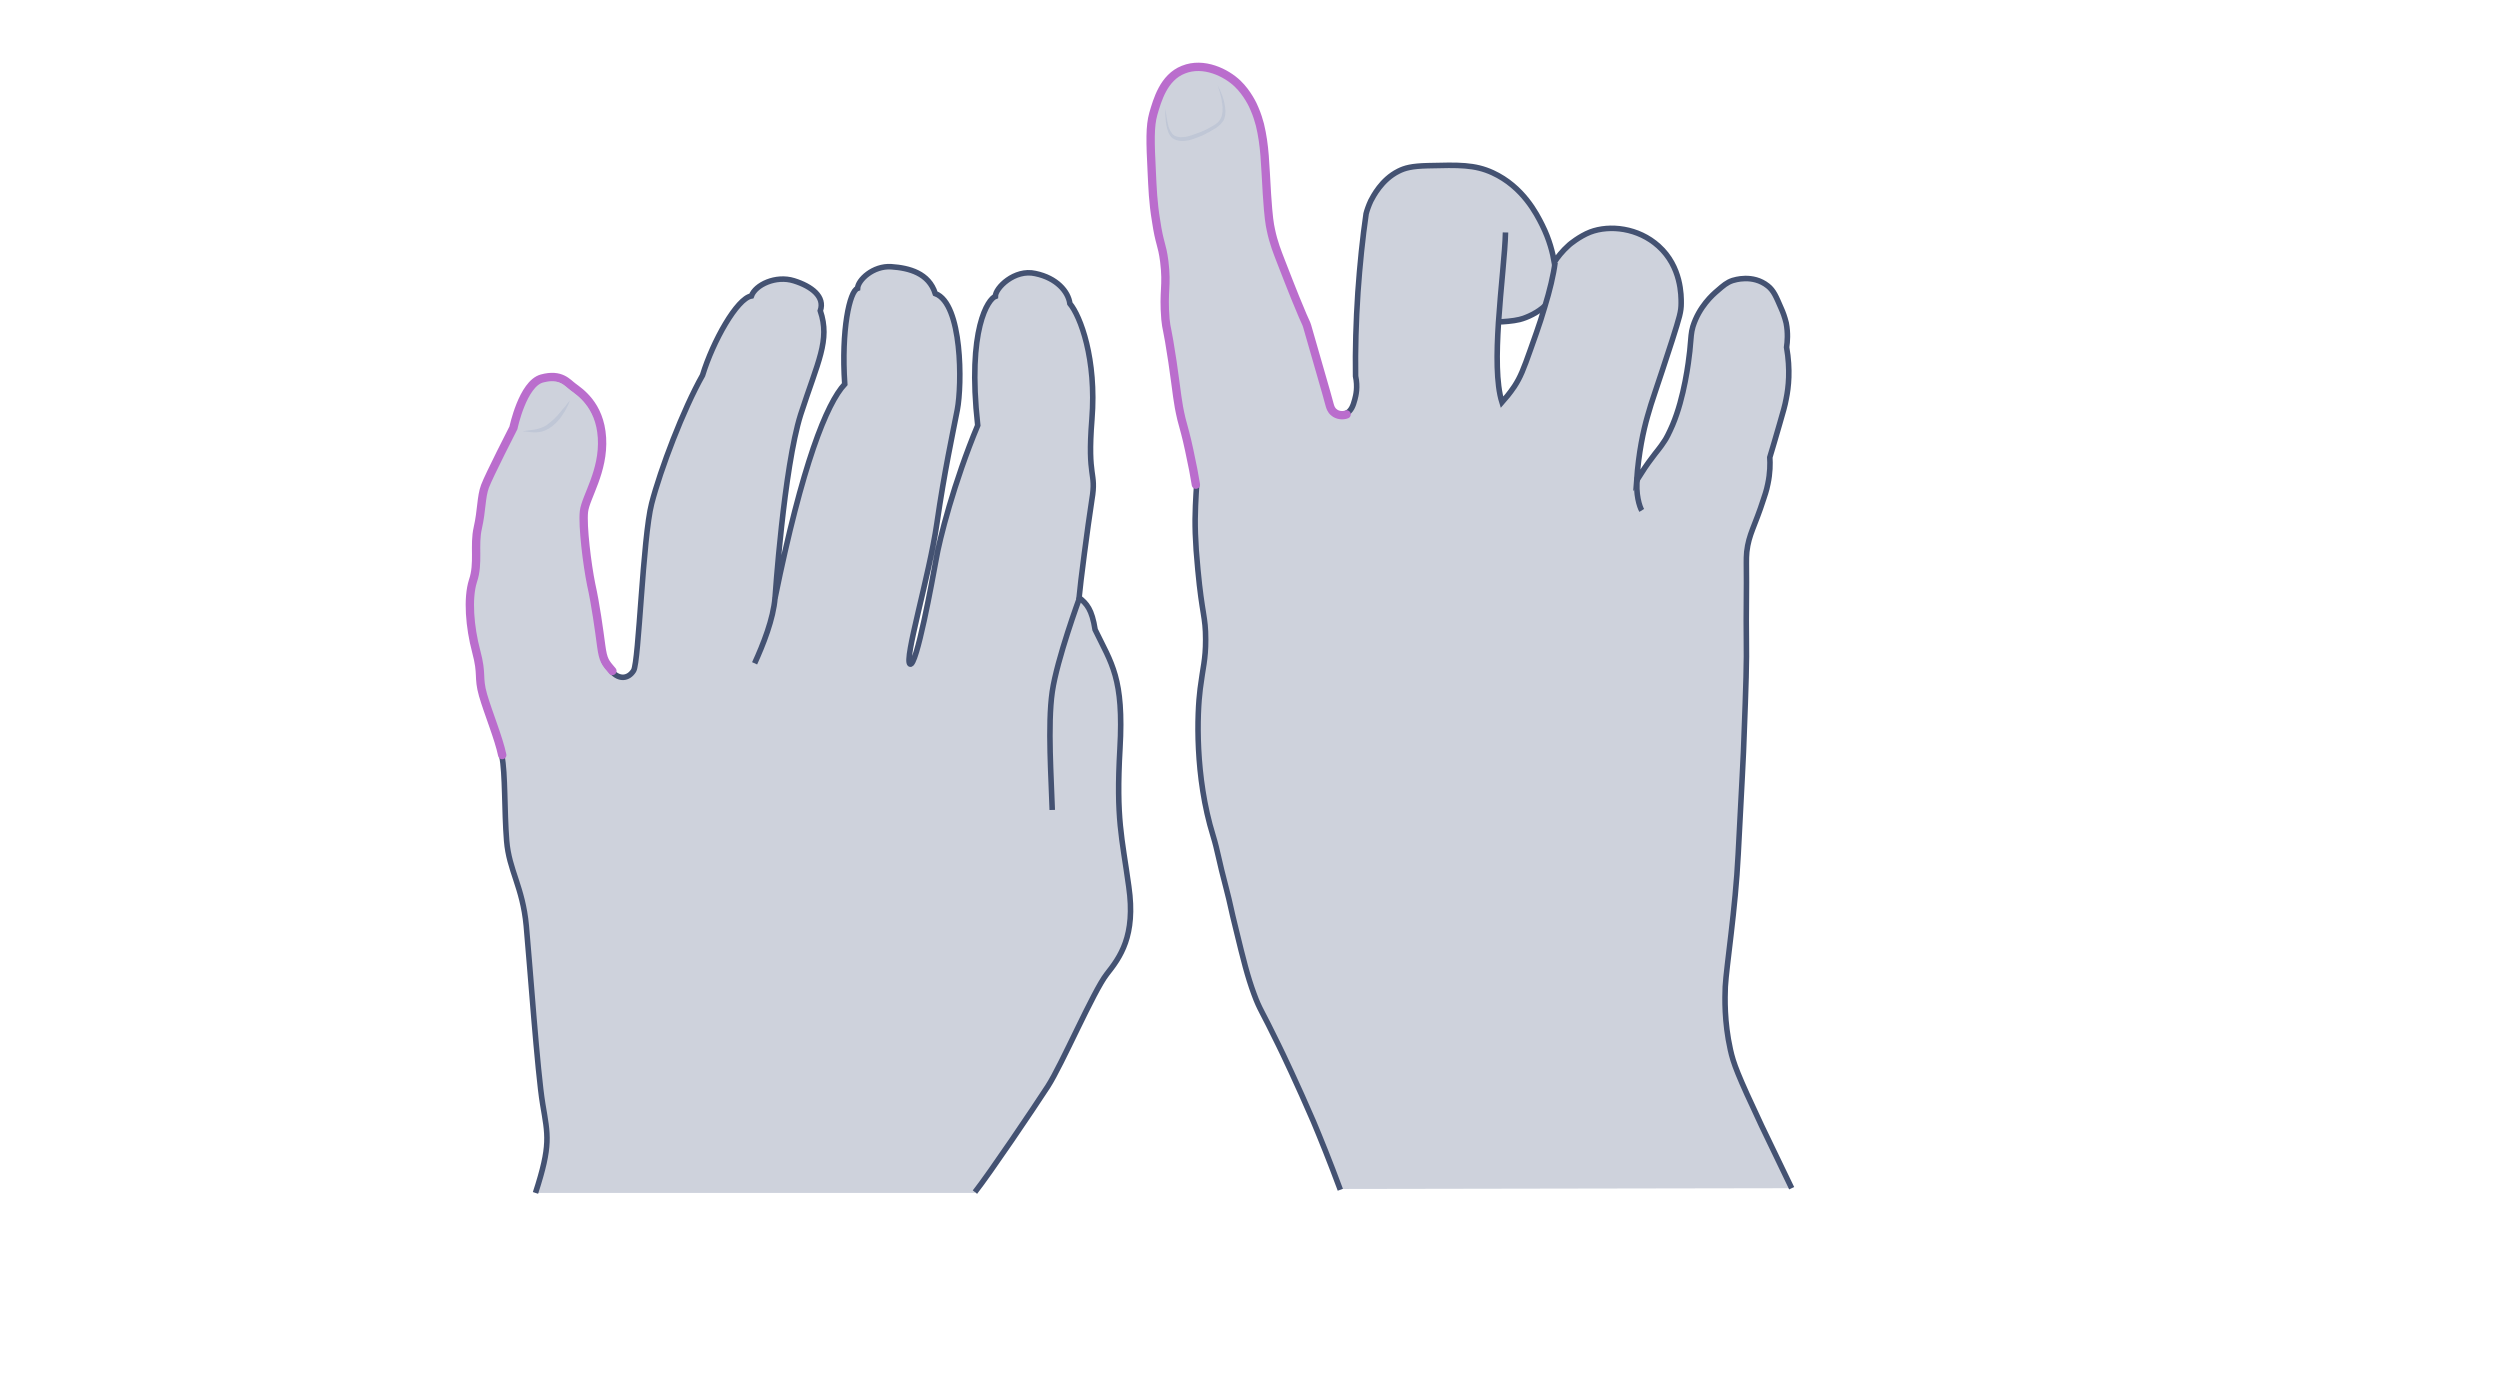
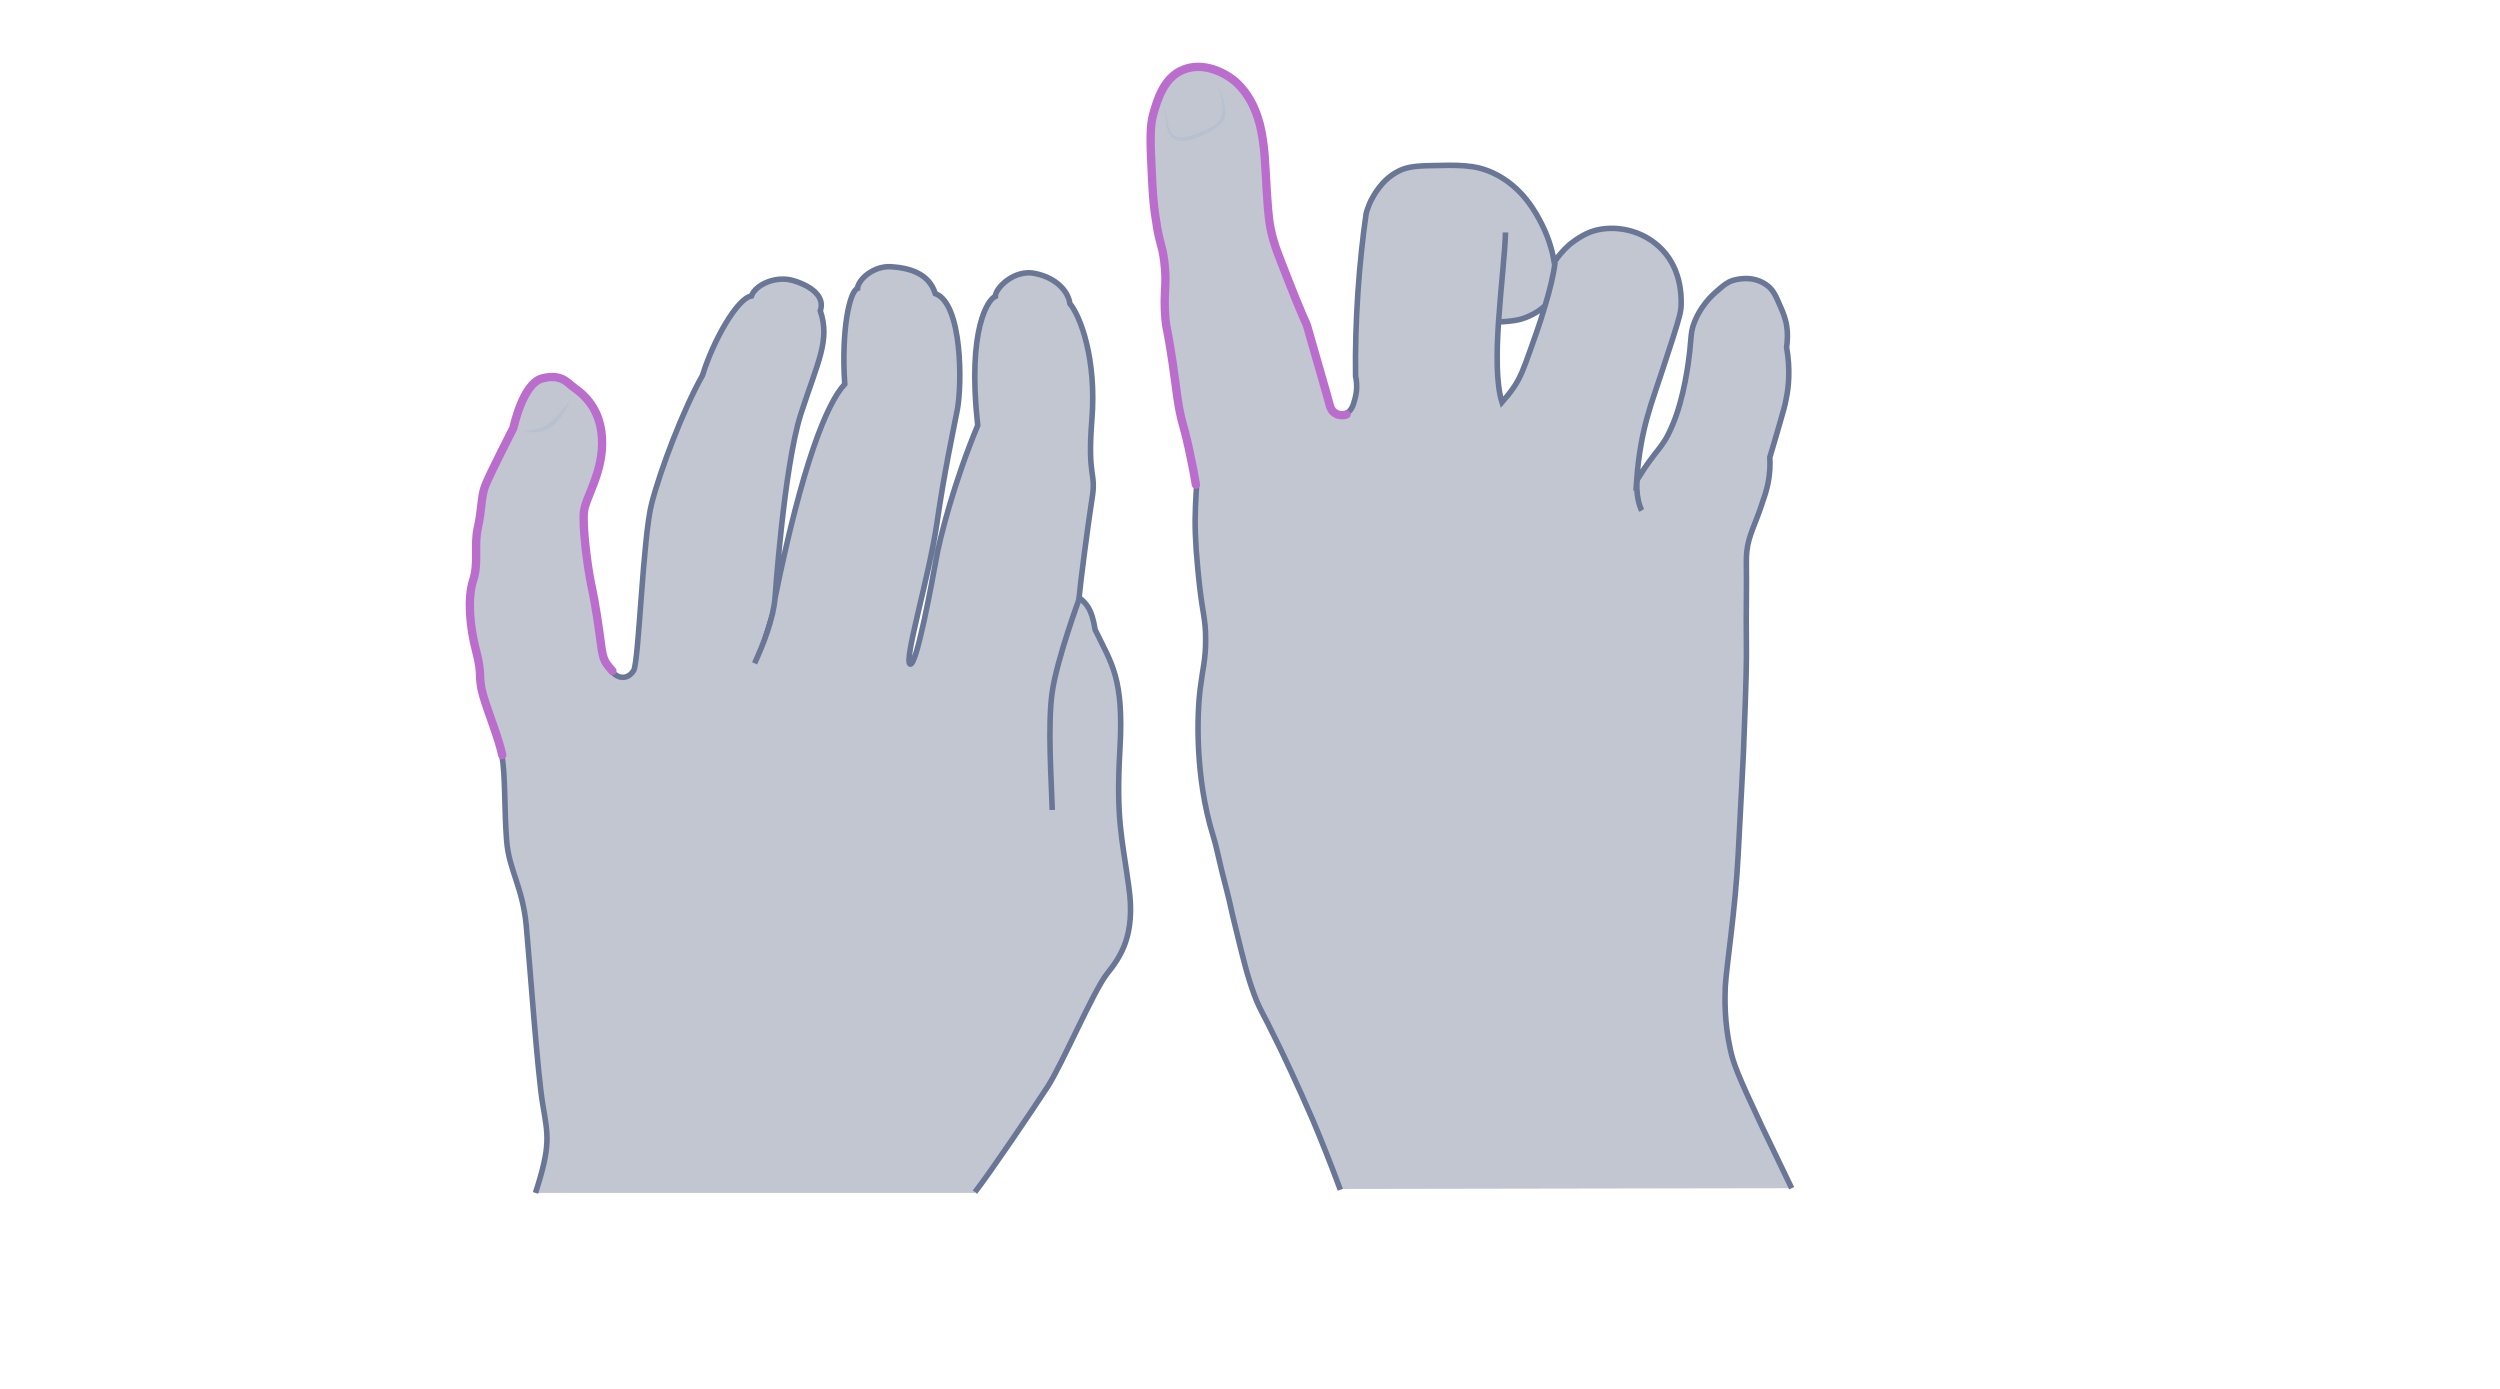
<svg xmlns="http://www.w3.org/2000/svg" width="900" height="500" viewBox="0 0 900 500" fill="none">
-   <path opacity="0.33" d="M350.977 429.161C356.313 422.383 372.176 398.876 377.224 391.088C382.271 383.301 393.664 356.765 398.423 350.708C403.182 344.651 408.951 337.008 406.355 319.125C403.904 301.243 401.74 295.042 403.183 269.516C404.625 243.99 400.154 238.942 394.241 226.684C393.087 219.329 391.213 217.31 388.473 215.147C388.905 210.099 391.501 190.053 393.087 179.814C394.818 169.575 391.357 172.748 393.087 150.971C394.818 129.195 388.905 113.764 385.156 109.293C384.579 104.967 380.397 100.063 372.753 98.477C365.254 96.746 358.332 103.669 358.332 106.697C355.88 107.563 348.093 118.234 351.986 153.134C343.478 173.469 338.142 194.38 336.988 201.446C335.69 208.513 329.921 240.384 327.614 239.086C325.307 237.788 334.536 207.359 337.276 188.467C340.016 169.575 342.901 156.451 344.631 147.51C346.362 138.569 346.506 109.293 336.7 105.688C334.392 98.333 327.326 96.458 320.836 96.025C314.346 95.593 308.866 100.784 308.722 103.813C305.838 104.823 302.809 118.811 304.107 138.28C297.617 145.203 288.82 167.123 279.014 215.291C279.014 215.291 282.186 168.421 288.243 149.241C294.445 130.06 298.915 122.561 295.31 111.889C297.041 106.842 292.281 103.092 285.792 101.073C279.302 99.054 271.947 102.515 270.505 106.553C265.313 107.418 256.66 122.849 252.911 135.108C245.989 147.366 237.768 168.998 234.596 181.256C231.423 193.514 229.981 238.365 228.106 241.394C226.231 244.422 222.914 244.711 220.318 241.826C217.723 238.942 217.001 238.077 216.28 232.741C215.559 227.261 214.261 217.743 212.675 210.676C211.233 203.609 209.502 189.621 210.079 184.429C210.656 179.237 217.29 170.007 216.569 157.893C215.848 145.779 208.204 141.165 206.185 139.578C204.166 138.136 201.859 134.675 194.937 136.55C188.014 138.425 184.697 154.288 184.697 154.288C184.697 154.288 175.9 171.45 174.458 175.343C173.016 179.237 173.304 183.996 171.862 190.342C170.42 196.687 172.295 203.033 170.132 209.378C168.113 215.724 168.978 226.107 171.285 234.76C173.593 243.413 171.862 243.845 173.737 250.479C175.612 256.969 179.361 265.91 180.659 272.111C181.957 278.313 181.525 292.013 182.39 302.685C183.255 313.357 188.159 319.27 189.456 333.258C190.754 347.247 193.494 386.185 195.369 397.434C197.244 408.683 198.398 412.144 192.773 429.45H350.977V429.161Z" fill="#697695" />
-   <path d="M350.977 429.161C356.313 422.383 372.176 398.876 377.224 391.088C382.271 383.301 393.664 356.765 398.423 350.708C403.182 344.651 408.951 337.008 406.355 319.125C403.904 301.243 401.74 295.042 403.183 269.516C404.625 243.99 400.154 238.942 394.241 226.684C393.087 219.329 391.213 217.31 388.473 215.147C388.905 210.099 391.501 190.053 393.087 179.814C394.818 169.575 391.357 172.748 393.087 150.971C394.818 129.195 388.905 113.764 385.156 109.293C384.579 104.967 380.397 100.063 372.753 98.477C365.254 96.746 358.332 103.669 358.332 106.697C355.88 107.563 348.093 118.234 351.986 153.134C343.478 173.469 338.142 194.38 336.988 201.446C335.69 208.513 329.921 240.384 327.614 239.086C325.307 237.788 334.536 207.359 337.276 188.467C340.016 169.575 342.901 156.451 344.631 147.51C346.362 138.569 346.506 109.293 336.7 105.688C334.392 98.333 327.326 96.458 320.836 96.025C314.346 95.593 308.866 100.784 308.722 103.813C305.838 104.823 302.809 118.811 304.107 138.28C297.617 145.203 288.82 167.123 279.014 215.291C279.014 215.291 282.186 168.421 288.243 149.241C294.445 130.06 298.915 122.561 295.31 111.889C297.041 106.842 292.281 103.092 285.792 101.073C279.302 99.054 271.947 102.515 270.505 106.553C265.313 107.418 256.66 122.849 252.911 135.108C245.989 147.366 237.768 168.998 234.596 181.256C231.423 193.514 229.981 238.365 228.106 241.394C226.231 244.422 222.914 244.711 220.318 241.826C217.723 238.942 217.001 238.077 216.28 232.741C215.559 227.261 214.261 217.743 212.675 210.676C211.233 203.609 209.502 189.621 210.079 184.429C210.656 179.237 217.29 170.007 216.569 157.893C215.848 145.779 208.204 141.165 206.185 139.578C204.166 138.136 201.859 134.675 194.937 136.55C188.014 138.425 184.697 154.288 184.697 154.288C184.697 154.288 175.9 171.45 174.458 175.343C173.016 179.237 173.304 183.996 171.862 190.342C170.42 196.687 172.295 203.033 170.132 209.378C168.113 215.724 168.978 226.107 171.285 234.76C173.593 243.413 171.862 243.845 173.737 250.479C175.612 256.969 179.361 265.91 180.659 272.111C181.957 278.313 181.525 292.013 182.39 302.685C183.255 313.357 188.159 319.27 189.456 333.258C190.754 347.247 193.494 386.185 195.369 397.434C197.244 408.683 198.398 412.144 192.773 429.45" stroke="#445272" stroke-width="2" stroke-miterlimit="10" />
-   <path d="M220.462 241.539C217.866 238.511 217.145 237.789 216.424 232.454C215.703 226.973 214.405 217.455 212.819 210.389C211.376 203.322 209.646 189.333 210.223 184.142C210.8 178.95 217.433 169.72 216.712 157.606C215.991 145.492 208.348 140.877 206.329 139.291C204.31 137.849 202.002 134.388 195.08 136.262C188.158 138.137 184.841 154.001 184.841 154.001C184.841 154.001 176.044 171.162 174.602 175.056C173.16 178.95 173.448 183.709 172.006 190.054C170.564 196.4 172.438 202.745 170.275 209.091C168.256 215.436 169.122 225.82 171.429 234.473C173.736 243.125 172.006 243.558 173.881 250.192C175.755 256.682 179.505 265.623 180.803 271.824" stroke="#BA6DCD" stroke-width="3" stroke-miterlimit="10" stroke-linecap="round" />
+   <path opacity="0.33" d="M350.977 429.161C356.313 422.383 372.176 398.876 377.224 391.088C382.271 383.301 393.664 356.765 398.423 350.708C403.182 344.651 408.951 337.008 406.355 319.125C403.904 301.243 401.74 295.042 403.183 269.516C404.625 243.99 400.154 238.942 394.241 226.684C393.087 219.329 391.213 217.31 388.473 215.147C388.905 210.099 391.501 190.053 393.087 179.814C394.818 169.575 391.357 172.748 393.087 150.971C394.818 129.195 388.905 113.764 385.156 109.293C384.579 104.967 380.397 100.063 372.753 98.477C365.254 96.746 358.332 103.669 358.332 106.697C355.88 107.563 348.093 118.234 351.986 153.134C343.478 173.469 338.142 194.38 336.988 201.446C335.69 208.513 329.921 240.384 327.614 239.086C325.307 237.788 334.536 207.359 337.276 188.467C340.016 169.575 342.901 156.451 344.631 147.51C346.362 138.569 346.506 109.293 336.7 105.688C334.392 98.333 327.326 96.458 320.836 96.025C314.346 95.593 308.866 100.784 308.722 103.813C305.838 104.823 302.809 118.811 304.107 138.28C297.617 145.203 288.82 167.123 279.014 215.291C279.014 215.291 282.186 168.421 288.243 149.241C294.445 130.06 298.915 122.561 295.31 111.889C297.041 106.842 292.281 103.092 285.792 101.073C279.302 99.054 271.947 102.515 270.505 106.553C265.313 107.418 256.66 122.849 252.911 135.108C245.989 147.366 237.768 168.998 234.596 181.256C231.423 193.514 229.981 238.365 228.106 241.394C226.231 244.422 222.914 244.711 220.318 241.826C217.723 238.942 217.001 238.077 216.28 232.741C215.559 227.261 214.261 217.743 212.675 210.676C211.233 203.609 209.502 189.621 210.079 184.429C210.656 179.237 217.29 170.007 216.569 157.893C215.848 145.779 208.204 141.165 206.185 139.578C204.166 138.136 201.859 134.675 194.937 136.55C188.014 138.425 184.697 154.288 184.697 154.288C184.697 154.288 175.9 171.45 174.458 175.343C173.016 179.237 173.304 183.996 171.862 190.342C170.42 196.687 172.295 203.033 170.132 209.378C168.113 215.724 168.978 226.107 171.285 234.76C173.593 243.413 171.862 243.845 173.737 250.479C175.612 256.969 179.361 265.91 180.659 272.111C181.957 278.313 181.525 292.013 182.39 302.685C183.255 313.357 188.159 319.27 189.456 333.258C190.754 347.247 193.494 386.185 195.369 397.434C197.244 408.683 198.398 412.144 192.773 429.45H350.977V429.161Z" fill="#445272" />
+   <path d="M350.977 429.161C356.313 422.383 372.176 398.876 377.224 391.088C382.271 383.301 393.664 356.765 398.423 350.708C403.182 344.651 408.951 337.008 406.355 319.125C403.904 301.243 401.74 295.042 403.183 269.516C404.625 243.99 400.154 238.942 394.241 226.684C393.087 219.329 391.213 217.31 388.473 215.147C388.905 210.099 391.501 190.053 393.087 179.814C394.818 169.575 391.357 172.748 393.087 150.971C394.818 129.195 388.905 113.764 385.156 109.293C384.579 104.967 380.397 100.063 372.753 98.477C365.254 96.746 358.332 103.669 358.332 106.697C355.88 107.563 348.093 118.234 351.986 153.134C343.478 173.469 338.142 194.38 336.988 201.446C335.69 208.513 329.921 240.384 327.614 239.086C325.307 237.788 334.536 207.359 337.276 188.467C340.016 169.575 342.901 156.451 344.631 147.51C346.362 138.569 346.506 109.293 336.7 105.688C334.392 98.333 327.326 96.458 320.836 96.025C314.346 95.593 308.866 100.784 308.722 103.813C305.838 104.823 302.809 118.811 304.107 138.28C297.617 145.203 288.82 167.123 279.014 215.291C279.014 215.291 282.186 168.421 288.243 149.241C294.445 130.06 298.915 122.561 295.31 111.889C297.041 106.842 292.281 103.092 285.792 101.073C279.302 99.054 271.947 102.515 270.505 106.553C265.313 107.418 256.66 122.849 252.911 135.108C245.989 147.366 237.768 168.998 234.596 181.256C231.423 193.514 229.981 238.365 228.106 241.394C226.231 244.422 222.914 244.711 220.318 241.826C217.723 238.942 217.001 238.077 216.28 232.741C215.559 227.261 214.261 217.743 212.675 210.676C211.233 203.609 209.502 189.621 210.079 184.429C210.656 179.237 217.29 170.007 216.569 157.893C215.848 145.779 208.204 141.165 206.185 139.578C204.166 138.136 201.859 134.675 194.937 136.55C188.014 138.425 184.697 154.288 184.697 154.288C184.697 154.288 175.9 171.45 174.458 175.343C173.016 179.237 173.304 183.996 171.862 190.342C170.42 196.687 172.295 203.033 170.132 209.378C168.113 215.724 168.978 226.107 171.285 234.76C173.593 243.413 171.862 243.845 173.737 250.479C175.612 256.969 179.361 265.91 180.659 272.111C181.957 278.313 181.525 292.013 182.39 302.685C183.255 313.357 188.159 319.27 189.456 333.258C190.754 347.247 193.494 386.185 195.369 397.434C197.244 408.683 198.398 412.144 192.773 429.45" stroke="#697695" stroke-width="2" stroke-miterlimit="10" />
+   <path d="M220.463 241.539C217.867 238.511 217.146 237.789 216.425 232.454C215.704 226.973 214.406 217.455 212.82 210.389C211.377 203.322 209.647 189.333 210.224 184.142C210.801 178.95 217.434 169.72 216.713 157.606C215.992 145.492 208.349 140.877 206.33 139.291C204.311 137.849 202.003 134.388 195.081 136.262C188.159 138.137 184.842 154.001 184.842 154.001C184.842 154.001 176.045 171.162 174.603 175.056C173.161 178.95 173.449 183.709 172.007 190.054C170.565 196.4 172.439 202.745 170.276 209.091C168.257 215.436 169.123 225.82 171.43 234.473C173.737 243.125 172.007 243.558 173.882 250.192C175.756 256.682 179.506 265.623 180.804 271.824" stroke="#BA6DCD" stroke-width="3" stroke-miterlimit="10" stroke-linecap="round" />
  <g opacity="0.5">
-     <path d="M188.159 155.298C189.89 154.865 191.765 154.865 193.495 154.433C195.226 154 196.668 153.279 197.966 152.125C199.264 151.116 200.562 149.818 201.715 148.376C202.292 147.655 202.869 146.933 203.446 146.357C204.023 145.636 204.455 144.914 205.176 144.193C204.888 145.059 204.455 145.924 204.023 146.789C203.59 147.655 203.157 148.376 202.581 149.241C201.571 150.827 200.273 152.269 198.831 153.423C197.389 154.577 195.514 155.442 193.639 155.586C191.765 155.875 190.034 155.298 188.159 155.298Z" fill="#B1BBD0" />
+     <path d="M188.16 155.298C189.891 154.865 191.766 154.865 193.496 154.433C195.227 154 196.669 153.279 197.967 152.125C199.265 151.116 200.563 149.818 201.716 148.376C202.293 147.655 202.87 146.933 203.447 146.357C204.024 145.636 204.456 144.914 205.177 144.193C204.889 145.059 204.456 145.924 204.024 146.789C203.591 147.655 203.158 148.376 202.582 149.241C201.572 150.827 200.274 152.269 198.832 153.423C197.39 154.577 195.515 155.442 193.64 155.586C191.766 155.875 190.035 155.298 188.16 155.298Z" fill="#B1BBD0" />
  </g>
-   <path d="M378.81 291.581C378.522 280.909 377.079 261.007 378.81 249.037C380.541 237.212 388.617 215.291 388.617 215.291" stroke="#445272" stroke-width="2" stroke-miterlimit="10" />
-   <path d="M271.658 238.798C274.687 232.164 278.436 222.79 279.013 215.146" stroke="#445272" stroke-width="2" stroke-miterlimit="10" />
-   <path opacity="0.33" d="M634.178 405.546C625.323 386.993 624.058 383.198 622.933 378.138C620.685 368.019 620.966 359.445 621.106 355.51C621.387 347.92 624.62 327.54 625.744 307.863C627.009 283.407 627.712 271.179 627.853 265.557C628.556 247.286 628.837 238.15 628.696 230.56C628.556 221.424 628.837 212.148 628.696 203.012C628.696 201.466 628.696 200.342 628.837 198.936C629.399 192.611 631.648 189.66 634.88 179.962C636.005 176.588 636.286 175.183 636.426 174.48C637.27 170.545 637.27 167.171 637.129 164.923C637.972 162.112 639.237 158.036 640.643 152.976C641.908 148.619 642.47 146.089 643.032 143.84C643.876 139.624 644.438 133.439 643.173 125.287C643.454 123.32 643.876 120.227 643.032 116.573C642.611 114.324 641.908 112.778 641.205 111.232C639.378 107.016 638.535 104.907 636.426 103.221C630.945 98.864 624.339 100.972 623.777 101.253C621.528 101.956 620.263 103.08 618.295 104.907C616.609 106.313 611.689 110.67 609.441 117.838C608.597 120.368 608.878 120.93 608.316 126.693C607.895 130.488 606.348 143.278 602.132 153.257C600.867 156.349 599.602 158.317 599.321 158.879C597.775 161.549 596.51 162.955 594.542 165.344C593.137 167.171 591.31 169.842 589.201 173.215C589.904 163.236 591.591 155.365 593.137 150.024C594.683 144.543 596.229 140.748 601.991 122.757C604.662 114.324 605.224 112.497 605.365 109.405C605.365 106.875 605.505 96.334 597.213 88.885C589.904 82.279 579.503 81.154 572.616 83.825C568.681 85.371 565.167 88.322 565.027 88.463C562.497 90.712 560.81 92.961 559.686 94.647C559.123 91.415 557.999 86.636 555.329 81.295C553.361 77.359 548.301 67.521 537.338 62.461C530.873 59.51 525.251 59.65 514.006 59.931C508.244 60.072 505.714 60.774 503.465 61.758C497.281 64.85 494.189 70.894 493.486 72.44C492.643 74.267 492.081 75.954 491.799 77.078C490.535 85.933 489.551 95.35 488.848 105.329C488.145 116.011 487.864 126.131 488.005 135.548C488.707 139.483 488.145 142.435 487.723 143.981C487.021 146.089 486.459 148.197 484.491 149.04C483.085 149.603 481.258 149.322 479.993 148.338C478.869 147.494 478.588 146.089 478.447 145.808C478.447 145.808 477.885 143.559 470.295 117.276C469.733 115.027 470.014 117.135 460.738 93.663C459.613 90.712 458.348 87.338 457.224 82.56C456.802 80.733 456.381 78.343 455.818 69.77C455.116 58.385 455.116 52.341 453.289 44.752C453.007 43.346 452.445 41.378 451.321 38.989C450.899 38.005 448.791 33.367 445.277 29.994C441.201 26.199 433.049 22.123 425.741 24.934C418.572 27.745 416.183 36.038 414.918 40.816C413.653 45.314 413.934 50.795 414.356 61.899C414.637 67.521 414.918 72.581 415.902 79.327C417.307 87.901 418.01 87.479 418.854 93.944C419.978 103.08 418.432 104.486 419.275 114.746C419.697 118.963 419.837 117.135 421.805 130.066C423.773 142.575 423.632 144.262 425.038 150.727C426.022 155.084 426.443 156.209 427.849 161.971C428.973 167.171 429.817 171.388 430.238 174.34C430.098 176.167 429.957 178.697 429.816 181.929C429.676 188.114 429.816 194.86 430.66 204.839C432.206 221.424 433.471 221.565 433.471 230.138C433.471 237.447 432.487 239.977 431.503 247.848C430.519 256.562 429.676 279.331 436.141 300.695C437.828 306.176 438.25 309.268 440.92 319.81C442.466 325.572 442.326 326.135 444.434 334.568C447.104 345.39 448.51 351.153 450.899 357.618C453.007 363.381 453.57 363.24 459.754 376.03C461.019 378.56 466.641 390.085 472.263 403.438C474.793 409.481 478.307 417.914 481.961 428.034C536.214 427.893 590.326 427.893 644.578 427.753C640.643 419.179 636.989 411.449 634.178 405.546ZM550.971 125.709C548.442 132.877 547.317 135.688 545.209 138.78C543.522 141.31 541.836 143.278 540.711 144.543C538.743 137.796 538.743 126.974 539.446 115.87C540.852 115.87 544.647 115.589 546.895 115.027C549.706 114.324 553.501 112.497 556.031 110.108C554.064 116.995 551.815 123.179 550.971 125.709Z" fill="#697695" />
-   <path d="M482.523 428.315C478.728 418.055 475.355 409.763 472.825 403.719C467.063 390.367 461.581 378.842 460.316 376.312C454.132 363.521 453.57 363.662 451.462 357.899C449.072 351.434 447.667 345.672 444.996 334.709C442.888 326.275 443.028 325.854 441.482 319.951C438.671 309.409 438.39 306.317 436.704 300.836C430.098 279.472 430.941 256.703 432.065 247.989C433.049 240.118 434.033 237.588 434.033 230.279C434.033 221.706 432.768 221.565 431.222 204.98C430.238 195.001 430.098 188.254 430.379 182.07C430.519 178.978 430.66 176.308 430.801 174.48" stroke="#445272" stroke-width="2" stroke-miterlimit="10" />
-   <path d="M484.491 148.901C486.459 148.057 487.162 145.949 487.724 143.841C488.146 142.295 488.848 139.343 488.005 135.408C487.864 125.991 488.146 115.871 488.848 105.189C489.551 95.21 490.535 85.653 491.8 76.938C492.081 75.814 492.643 74.127 493.487 72.3C494.33 70.754 497.281 64.71 503.466 61.618C505.714 60.494 508.104 59.791 514.007 59.651C525.251 59.37 530.873 59.229 537.338 62.181C548.301 67.24 553.221 77.079 555.188 81.014C557.859 86.355 558.983 91.134 559.545 94.367C560.67 92.68 562.356 90.431 564.886 88.183C565.027 88.042 568.541 85.09 572.476 83.544C579.504 80.874 589.764 81.998 597.073 88.604C605.365 96.053 605.224 106.595 605.224 109.125C605.224 112.217 604.662 114.044 601.992 122.477C596.229 140.327 594.683 144.122 593.137 149.744C591.591 155.085 589.904 162.956 589.202 172.935C591.31 169.562 593.137 166.891 594.543 165.064C596.37 162.534 597.635 161.269 599.321 158.599C599.743 158.036 600.867 155.928 602.132 152.977C606.349 142.997 607.895 130.207 608.317 126.412C608.879 120.65 608.738 120.088 609.441 117.558C611.69 110.39 616.609 106.032 618.296 104.627C620.404 102.8 621.669 101.675 623.777 100.973C624.339 100.832 630.945 98.583 636.427 102.94C638.535 104.627 639.378 106.735 641.206 110.952C641.908 112.498 642.47 114.044 643.033 116.293C643.735 119.947 643.454 123.039 643.173 125.007C644.579 133.159 643.876 139.484 643.033 143.56C642.611 145.949 641.908 148.338 640.643 152.695C639.238 157.615 637.973 161.831 637.13 164.642C637.27 166.891 637.27 170.264 636.427 174.2C636.286 174.902 636.005 176.449 634.881 179.681C631.789 189.379 629.54 192.331 628.837 198.656C628.696 200.202 628.696 201.185 628.696 202.732C628.837 211.867 628.556 221.144 628.696 230.28C628.837 237.869 628.556 247.005 627.853 265.277C627.713 270.899 627.01 283.127 625.745 307.583C624.761 327.4 621.528 347.64 621.107 355.229C620.966 359.165 620.685 367.738 622.934 377.858C624.058 382.918 625.464 386.713 634.178 405.265C636.989 411.169 640.643 418.758 645 427.754" stroke="#445272" stroke-width="2" stroke-miterlimit="10" />
+   <path d="M378.81 291.581C378.522 280.909 377.079 261.007 378.81 249.037C380.541 237.212 388.617 215.291 388.617 215.291" stroke="#697695" stroke-width="2" stroke-miterlimit="10" />
+   <path d="M271.658 238.798C274.687 232.164 278.436 222.79 279.013 215.146Z" fill="#445272" />
+   <path d="M271.658 238.798C274.687 232.164 278.436 222.79 279.013 215.146" stroke="#697695" stroke-width="2" stroke-miterlimit="10" />
+   <path opacity="0.33" d="M634.178 405.546C625.323 386.993 624.058 383.198 622.933 378.138C620.685 368.019 620.966 359.445 621.106 355.51C621.387 347.92 624.62 327.54 625.744 307.863C627.009 283.407 627.712 271.179 627.853 265.557C628.556 247.286 628.837 238.15 628.696 230.56C628.556 221.424 628.837 212.148 628.696 203.012C628.696 201.466 628.696 200.342 628.837 198.936C629.399 192.611 631.648 189.66 634.88 179.962C636.005 176.588 636.286 175.183 636.426 174.48C637.27 170.545 637.27 167.171 637.129 164.923C637.972 162.112 639.237 158.036 640.643 152.976C641.908 148.619 642.47 146.089 643.032 143.84C643.876 139.624 644.438 133.439 643.173 125.287C643.454 123.32 643.876 120.227 643.032 116.573C642.611 114.324 641.908 112.778 641.205 111.232C639.378 107.016 638.535 104.907 636.426 103.221C630.945 98.864 624.339 100.972 623.777 101.253C621.528 101.956 620.263 103.08 618.295 104.907C616.609 106.313 611.689 110.67 609.441 117.838C608.597 120.368 608.878 120.93 608.316 126.693C607.895 130.488 606.348 143.278 602.132 153.257C600.867 156.349 599.602 158.317 599.321 158.879C597.775 161.549 596.51 162.955 594.542 165.344C593.137 167.171 591.31 169.842 589.201 173.215C589.904 163.236 591.591 155.365 593.137 150.024C594.683 144.543 596.229 140.748 601.991 122.757C604.662 114.324 605.224 112.497 605.365 109.405C605.365 106.875 605.505 96.334 597.213 88.885C589.904 82.279 579.503 81.154 572.616 83.825C568.681 85.371 565.167 88.322 565.027 88.463C562.497 90.712 560.81 92.961 559.686 94.647C559.123 91.415 557.999 86.636 555.329 81.295C553.361 77.359 548.301 67.521 537.338 62.461C530.873 59.51 525.251 59.65 514.006 59.931C508.244 60.072 505.714 60.774 503.465 61.758C497.281 64.85 494.189 70.894 493.486 72.44C492.643 74.267 492.081 75.954 491.799 77.078C490.535 85.933 489.551 95.35 488.848 105.329C488.145 116.011 487.864 126.131 488.005 135.548C488.707 139.483 488.145 142.435 487.723 143.981C487.021 146.089 486.459 148.197 484.491 149.04C483.085 149.603 481.258 149.322 479.993 148.338C478.869 147.494 478.588 146.089 478.447 145.808C478.447 145.808 477.885 143.559 470.295 117.276C469.733 115.027 470.014 117.135 460.738 93.663C459.613 90.712 458.348 87.338 457.224 82.56C456.802 80.733 456.381 78.343 455.818 69.77C455.116 58.385 455.116 52.341 453.289 44.752C453.007 43.346 452.445 41.378 451.321 38.989C450.899 38.005 448.791 33.367 445.277 29.994C441.201 26.199 433.049 22.123 425.741 24.934C418.572 27.745 416.183 36.038 414.918 40.816C413.653 45.314 413.934 50.795 414.356 61.899C414.637 67.521 414.918 72.581 415.902 79.327C417.307 87.901 418.01 87.479 418.854 93.944C419.978 103.08 418.432 104.486 419.275 114.746C419.697 118.963 419.837 117.135 421.805 130.066C423.773 142.575 423.632 144.262 425.038 150.727C426.022 155.084 426.443 156.209 427.849 161.971C428.973 167.171 429.817 171.388 430.238 174.34C430.098 176.167 429.957 178.697 429.816 181.929C429.676 188.114 429.816 194.86 430.66 204.839C432.206 221.424 433.471 221.565 433.471 230.138C433.471 237.447 432.487 239.977 431.503 247.848C430.519 256.562 429.676 279.331 436.141 300.695C437.828 306.176 438.25 309.268 440.92 319.81C442.466 325.572 442.326 326.135 444.434 334.568C447.104 345.39 448.51 351.153 450.899 357.618C453.007 363.381 453.57 363.24 459.754 376.03C461.019 378.56 466.641 390.085 472.263 403.438C474.793 409.481 478.307 417.914 481.961 428.034C536.214 427.893 590.326 427.893 644.578 427.753C640.643 419.179 636.989 411.449 634.178 405.546ZM550.971 125.709C548.442 132.877 547.317 135.688 545.209 138.78C543.522 141.31 541.836 143.278 540.711 144.543C538.743 137.796 538.743 126.974 539.446 115.87C540.852 115.87 544.647 115.589 546.895 115.027C549.706 114.324 553.501 112.497 556.031 110.108C554.064 116.995 551.815 123.179 550.971 125.709Z" fill="#445272" />
+   <path d="M482.524 428.315C478.729 418.055 475.356 409.763 472.826 403.719C467.064 390.367 461.582 378.842 460.317 376.312C454.133 363.521 453.571 363.662 451.462 357.899C449.073 351.434 447.668 345.672 444.997 334.709C442.889 326.275 443.029 325.854 441.483 319.951C438.672 309.409 438.391 306.317 436.705 300.836C430.099 279.472 430.942 256.703 432.066 247.989C433.05 240.118 434.034 237.588 434.034 230.279C434.034 221.706 432.769 221.565 431.223 204.98C430.239 195.001 430.099 188.254 430.38 182.07C430.52 178.978 430.661 176.308 430.802 174.48" stroke="#697695" stroke-width="2" stroke-miterlimit="10" />
+   <path d="M484.49 148.901C486.458 148.057 487.161 145.949 487.723 143.841C488.145 142.295 488.847 139.343 488.004 135.408C487.863 125.991 488.145 115.871 488.847 105.189C489.55 95.21 490.534 85.653 491.799 76.938C492.08 75.814 492.642 74.127 493.486 72.3C494.329 70.754 497.28 64.71 503.465 61.618C505.713 60.494 508.103 59.791 514.006 59.651C525.25 59.37 530.872 59.229 537.337 62.181C548.3 67.24 553.22 77.079 555.187 81.014C557.858 86.355 558.982 91.134 559.544 94.367C560.669 92.68 562.355 90.431 564.885 88.183C565.026 88.042 568.54 85.09 572.475 83.544C579.503 80.874 589.763 81.998 597.072 88.604C605.364 96.053 605.224 106.595 605.224 109.125C605.224 112.217 604.661 114.044 601.991 122.477C596.228 140.327 594.682 144.122 593.136 149.744C591.59 155.085 589.903 162.956 589.201 172.935C591.309 169.562 593.136 166.891 594.542 165.064C596.369 162.534 597.634 161.269 599.32 158.599C599.742 158.036 600.866 155.928 602.131 152.977C606.348 142.997 607.894 130.207 608.316 126.412C608.878 120.65 608.737 120.088 609.44 117.558C611.689 110.39 616.608 106.032 618.295 104.627C620.403 102.8 621.668 101.675 623.776 100.973C624.338 100.832 630.944 98.583 636.426 102.94C638.534 104.627 639.377 106.735 641.205 110.952C641.907 112.498 642.47 114.044 643.032 116.293C643.734 119.947 643.453 123.039 643.172 125.007C644.578 133.159 643.875 139.484 643.032 143.56C642.61 145.949 641.907 148.338 640.642 152.695C639.237 157.615 637.972 161.831 637.129 164.642C637.269 166.891 637.269 170.264 636.426 174.2C636.285 174.902 636.004 176.449 634.88 179.681C631.788 189.379 629.539 192.331 628.836 198.656C628.696 200.202 628.696 201.185 628.696 202.732C628.836 211.867 628.555 221.144 628.696 230.28C628.836 237.869 628.555 247.005 627.852 265.277C627.712 270.899 627.009 283.127 625.744 307.583C624.76 327.4 621.527 347.64 621.106 355.229C620.965 359.165 620.684 367.738 622.933 377.858C624.057 382.918 625.463 386.713 634.177 405.265C636.988 411.169 640.642 418.758 644.999 427.754" stroke="#697695" stroke-width="2" stroke-miterlimit="10" />
  <path d="M430.518 174.48C430.097 171.669 429.253 167.312 428.129 162.112C426.864 156.208 426.442 155.225 425.318 150.867C423.772 144.262 423.912 142.715 422.085 130.206C420.118 117.135 419.977 119.103 419.555 114.886C418.712 104.486 420.258 103.221 419.134 94.085C418.29 87.62 417.447 88.041 416.182 79.468C415.058 72.721 414.917 67.661 414.636 62.039C414.074 50.936 413.933 45.454 415.198 40.957C416.604 36.178 418.853 27.885 426.021 25.074C433.329 22.123 441.481 26.199 445.557 30.134C449.071 33.507 451.179 38.005 451.601 39.129C452.585 41.378 453.147 43.346 453.569 44.892C455.396 52.482 455.396 58.526 456.099 69.91C456.661 78.484 457.082 80.733 457.504 82.7C458.488 87.479 459.893 90.852 461.018 93.804C470.154 117.416 469.873 115.167 470.575 117.416C478.165 143.559 478.727 145.948 478.727 145.948C478.868 146.37 479.149 147.635 480.273 148.478C481.398 149.462 483.365 149.743 484.771 149.181" stroke="#BA6DCD" stroke-width="3" stroke-miterlimit="10" stroke-linecap="round" />
-   <path d="M559.827 94.506C559.265 99.004 557.859 104.766 556.173 110.248C554.205 117.135 551.816 123.319 550.972 125.849C548.442 133.017 547.318 135.828 545.21 139.061C543.523 141.591 541.836 143.558 540.712 144.823C538.604 138.077 538.744 127.254 539.447 116.151C540.29 103.501 541.837 90.711 541.977 83.684" stroke="#445272" stroke-width="2" stroke-miterlimit="10" />
-   <path d="M539.588 115.87C540.993 115.87 544.788 115.589 547.037 115.027C549.848 114.324 553.643 112.497 556.173 110.107" stroke="#445272" stroke-width="2" stroke-miterlimit="10" />
-   <path d="M591.029 183.755C590.326 182.631 588.639 177.712 589.483 171.809" stroke="#445272" stroke-width="2" stroke-miterlimit="10" />
+   <path d="M559.826 94.506C559.264 99.004 557.858 104.766 556.172 110.248C554.204 117.135 551.815 123.319 550.971 125.849C548.441 133.017 547.317 135.828 545.209 139.061C543.522 141.591 541.836 143.558 540.711 144.823C538.603 138.077 538.743 127.254 539.446 116.151C540.289 103.501 541.836 90.711 541.976 83.684" stroke="#697695" stroke-width="2" stroke-miterlimit="10" />
+   <path d="M539.588 115.87C540.993 115.87 544.788 115.589 547.037 115.027C549.848 114.324 553.643 112.497 556.173 110.107" stroke="#697695" stroke-width="2" stroke-miterlimit="10" />
+   <path d="M591.029 183.755C590.326 182.631 588.639 177.712 589.483 171.809Z" fill="#445272" />
+   <path d="M591.029 183.755C590.326 182.631 588.639 177.712 589.483 171.809" stroke="#697695" stroke-width="2" stroke-miterlimit="10" />
  <g opacity="0.5">
    <path d="M419.557 39.13C419.838 40.958 419.979 42.644 420.4 44.471C420.541 45.315 420.822 46.158 421.244 47.001C421.665 47.704 422.087 48.407 422.79 48.828C424.195 49.531 426.022 49.531 427.568 49.109C429.255 48.688 430.942 47.985 432.488 47.423C434.174 46.72 435.72 45.877 437.126 45.033C437.829 44.612 438.531 44.05 438.953 43.487C439.375 42.925 439.796 42.082 439.937 41.239C440.359 39.552 440.078 37.865 439.796 36.038C439.515 34.352 438.953 32.525 438.391 30.838C439.234 32.384 439.937 34.071 440.499 35.898C440.921 37.584 441.342 39.552 441.061 41.379C440.921 42.363 440.64 43.347 439.937 44.05C439.375 44.893 438.531 45.455 437.829 46.017C436.283 47.001 434.737 47.845 433.05 48.688C431.363 49.391 429.677 50.093 427.85 50.515C426.022 50.937 423.914 50.937 422.228 49.812C421.384 49.25 420.822 48.266 420.541 47.423C420.26 46.58 419.979 45.596 419.838 44.752C419.557 42.785 419.417 40.958 419.557 39.13Z" fill="#B1BBD0" />
  </g>
</svg>
